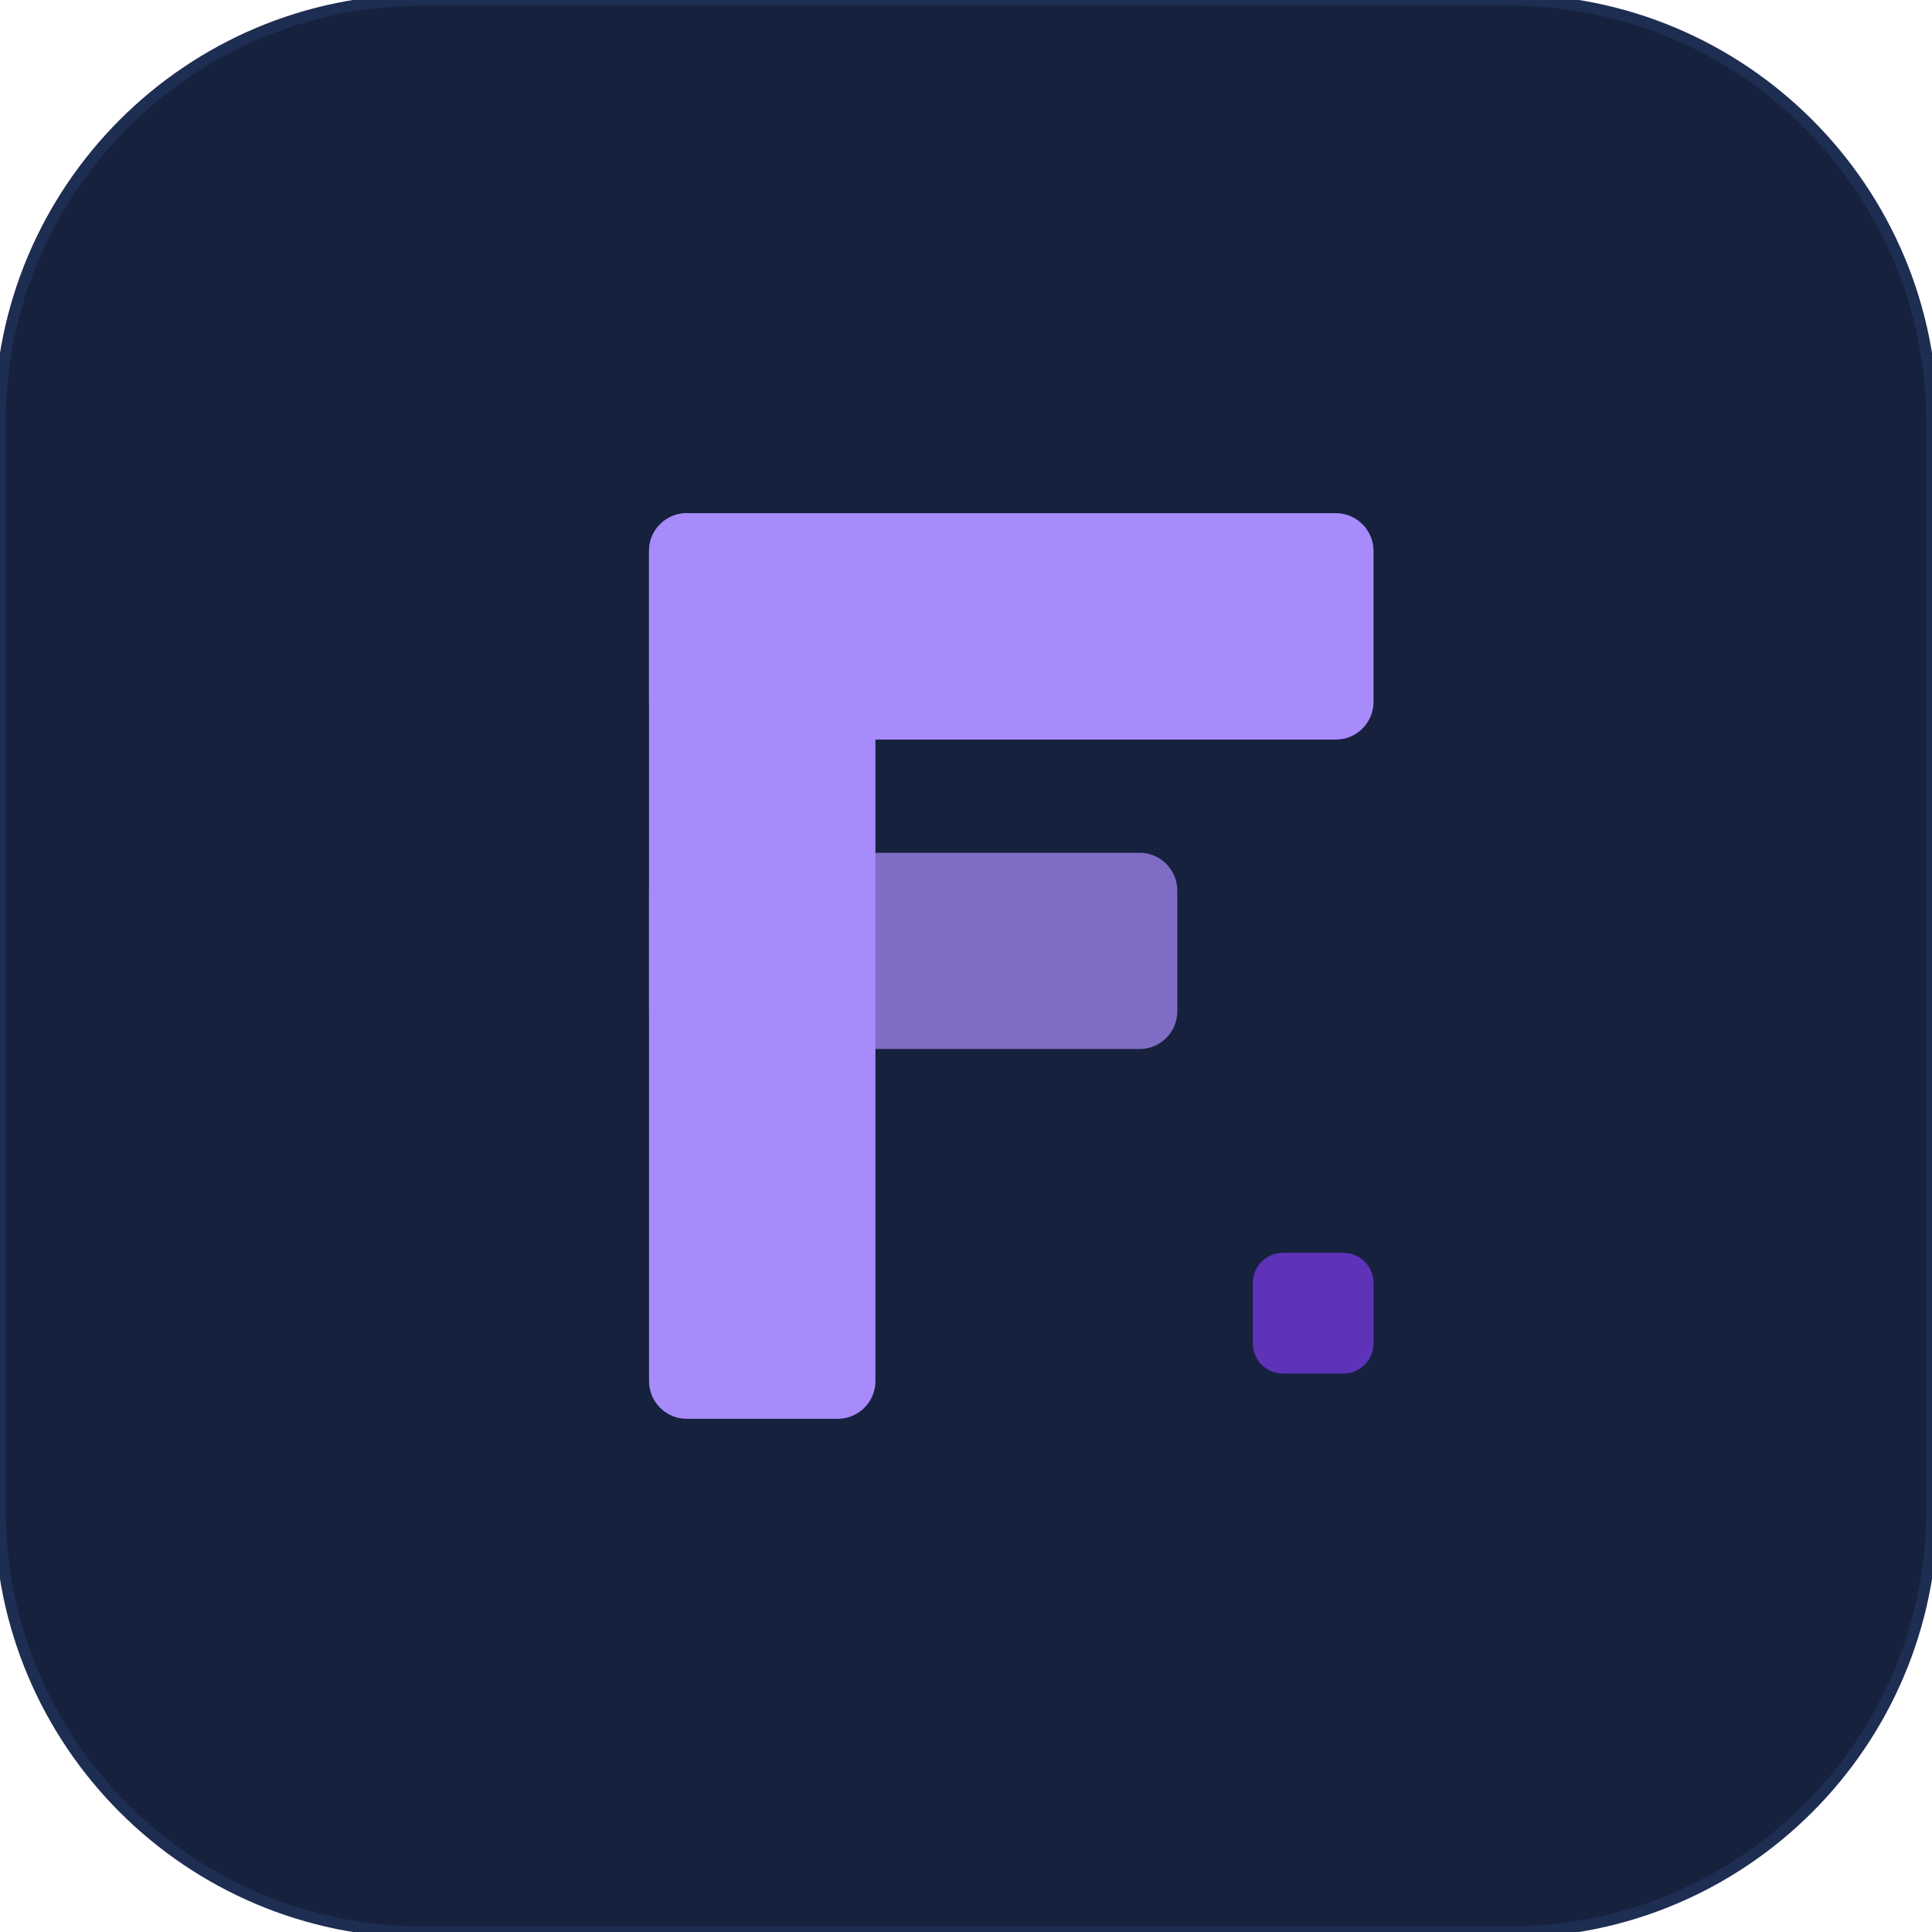
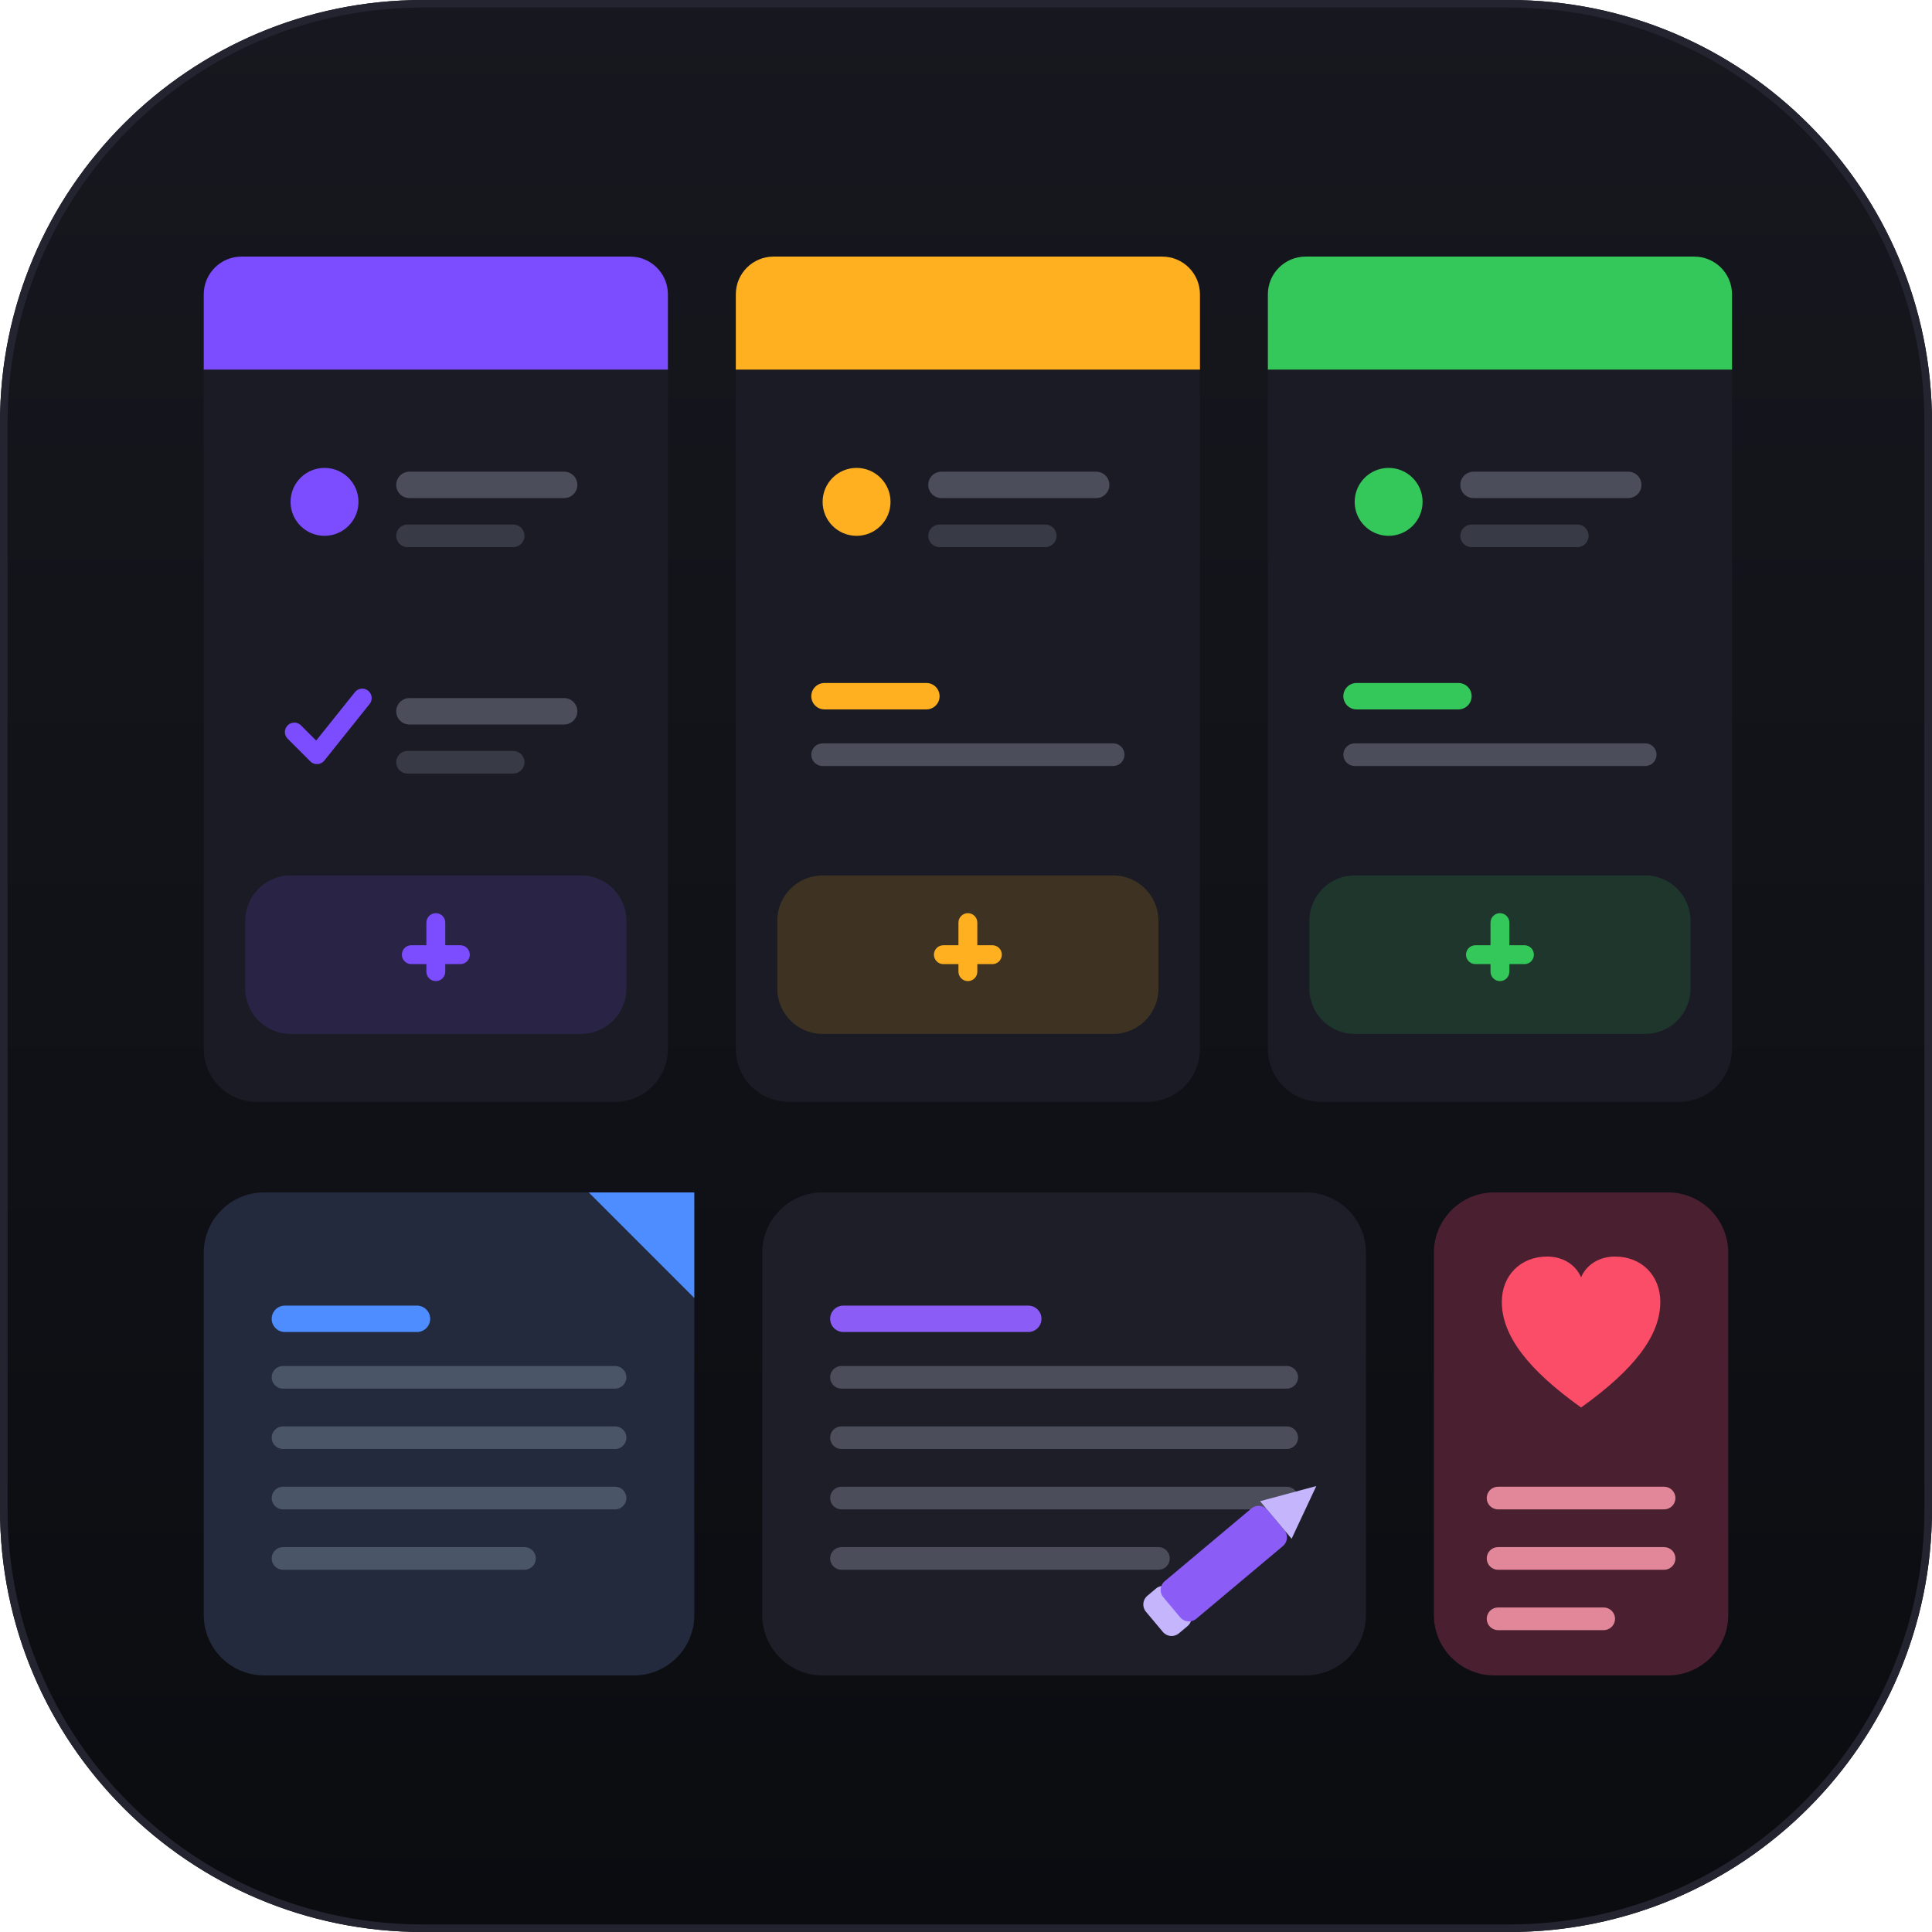
<svg xmlns="http://www.w3.org/2000/svg" width="512" height="512" viewBox="0 0 512 512" role="img">
-   <rect width="512" height="512" rx="112" fill="#16213e" />
-   <rect width="512" height="512" rx="112" fill="none" stroke="#1e2d52" stroke-width="3" />
-   <rect x="172" y="136" width="60" height="240" rx="10" fill="#a78bfa" />
-   <rect x="172" y="136" width="192" height="60" rx="10" fill="#a78bfa" />
-   <rect x="172" y="226" width="140" height="52" rx="10" fill="#a78bfa" opacity="0.72" />
-   <rect x="332" y="332" width="32" height="32" rx="8" fill="#7c3aed" opacity="0.7" />
+   <defs>
+     <linearGradient id="bg" x1="0" y1="0" x2="0" y2="1">
+       <stop offset="0" stop-color="#17181f" />
+       <stop offset="1" stop-color="#0b0c10" />
+     </linearGradient>
+   </defs>
+   <rect width="512" height="512" rx="112" fill="url(#bg)" />
+   <rect x="1" y="1" width="510" height="510" rx="111" fill="none" stroke="#232430" stroke-width="2" />
+   <path d="M64,68 L167,68 A10,10 0 0 1 177,78 L177,98 L54,98 L54,78 A10,10 0 0 1 64,68 Z" fill="#7c4dff" />
+   <path d="M54,98 L177,98 L177,278 A14,14 0 0 1 163,292 L68,292 A14,14 0 0 1 54,278 Z" fill="#1a1b24" />
+   <circle cx="86" cy="133" r="9" fill="#7c4dff" />
+   <rect x="105" y="125" width="48" height="7" rx="3.5" fill="#4b4d5a" />
+   <rect x="105" y="139" width="34" height="6" rx="3" fill="#383a45" />
+   <path d="M78,194 L84,200 L96,185" fill="none" stroke="#7c4dff" stroke-width="5" stroke-linecap="round" stroke-linejoin="round" />
+   <rect x="105" y="185" width="48" height="7" rx="3.5" fill="#4b4d5a" />
+   <rect x="105" y="199" width="34" height="6" rx="3" fill="#383a45" />
+   <rect x="65" y="232" width="101" height="42" rx="12" fill="#7c4dff" opacity="0.16" />
+   <rect x="113" y="242" width="5" height="18" rx="2.5" fill="#7c4dff" />
+   <rect x="106.5" y="250.5" width="18" height="5" rx="2.5" fill="#7c4dff" />
+   <path d="M205,68 L308,68 A10,10 0 0 1 318,78 L318,98 L195,98 L195,78 A10,10 0 0 1 205,68 Z" fill="#ffb020" />
+   <path d="M195,98 L318,98 L318,278 A14,14 0 0 1 304,292 L209,292 A14,14 0 0 1 195,278 Z" fill="#1a1b24" />
+   <circle cx="227" cy="133" r="9" fill="#ffb020" />
+   <rect x="246" y="125" width="48" height="7" rx="3.5" fill="#4b4d5a" />
+   <rect x="246" y="139" width="34" height="6" rx="3" fill="#383a45" />
+   <rect x="215" y="181" width="34" height="7" rx="3.5" fill="#ffb020" />
+   <rect x="215" y="197" width="83" height="6" rx="3" fill="#4b4d5a" />
+   <rect x="206" y="232" width="101" height="42" rx="12" fill="#ffb020" opacity="0.16" />
+   <rect x="254" y="242" width="5" height="18" rx="2.5" fill="#ffb020" />
+   <rect x="247.5" y="250.5" width="18" height="5" rx="2.5" fill="#ffb020" />
+   <path d="M346,68 L449,68 A10,10 0 0 1 459,78 L459,98 L336,98 L336,78 A10,10 0 0 1 346,68 Z" fill="#34c759" />
+   <path d="M336,98 L459,98 L459,278 A14,14 0 0 1 445,292 L350,292 A14,14 0 0 1 336,278 Z" fill="#1a1b24" />
+   <circle cx="368" cy="133" r="9" fill="#34c759" />
+   <rect x="387" y="125" width="48" height="7" rx="3.5" fill="#4b4d5a" />
+   <rect x="387" y="139" width="34" height="6" rx="3" fill="#383a45" />
+   <rect x="356" y="181" width="34" height="7" rx="3.5" fill="#34c759" />
+   <rect x="356" y="197" width="83" height="6" rx="3" fill="#4b4d5a" />
+   <rect x="347" y="232" width="101" height="42" rx="12" fill="#34c759" opacity="0.16" />
+   <rect x="395" y="242" width="5" height="18" rx="2.5" fill="#34c759" />
+   <rect x="388.5" y="250.5" width="18" height="5" rx="2.5" fill="#34c759" />
+   <path d="M70,316 L156,316 L184,344 L184,428 A16,16 0 0 1 168,444 L70,444 A16,16 0 0 1 54,428 L54,332 A16,16 0 0 1 70,316 Z" fill="#232a3d" />
+   <path d="M156,316 L184,316 L184,344 Z" fill="#4d8dff" />
+   <rect x="72" y="346" width="42" height="7" rx="3.5" fill="#4d8dff" />
+   <rect x="72" y="362" width="94" height="6" rx="3" fill="#4b5568" />
+   <rect x="72" y="378" width="94" height="6" rx="3" fill="#4b5568" />
+   <rect x="72" y="394" width="94" height="6" rx="3" fill="#4b5568" />
+   <rect x="72" y="410" width="70" height="6" rx="3" fill="#4b5568" />
+   <rect x="202" y="316" width="160" height="128" rx="16" fill="#1d1e28" />
+   <rect x="220" y="346" width="56" height="7" rx="3.5" fill="#8b5cf6" />
+   <rect x="220" y="362" width="124" height="6" rx="3" fill="#4b4d5a" />
+   <rect x="220" y="378" width="124" height="6" rx="3" fill="#4b4d5a" />
+   <rect x="220" y="394" width="124" height="6" rx="3" fill="#4b4d5a" />
+   <rect x="220" y="410" width="90" height="6" rx="3" fill="#4b4d5a" />
+   <g transform="rotate(-40 324 414)">
+     <rect x="300" y="408" width="9" height="13" rx="3" fill="#c4b5fd" />
+     <rect x="306" y="408" width="36" height="13" rx="3" fill="#8b5cf6" />
+     <path d="M342,408 L356,414.5 L342,421 Z" fill="#c4b5fd" />
+   </g>
+   <rect x="380" y="316" width="78" height="128" rx="16" fill="#4a2030" />
+   <path d="M419,373 C405,363 398,354 398,345 C398,338 403,333 410,333 C414,333 417.5,335 419,338.5 C420.5,335 424,333 428,333 C435,333 440,338 440,345 C440,354 433,363 419,373 Z" fill="#fb4d68" />
+   <rect x="394" y="394" width="50" height="6" rx="3" fill="#e2879a" />
+   <rect x="394" y="410" width="50" height="6" rx="3" fill="#e2879a" />
+   <rect x="394" y="426" width="34" height="6" rx="3" fill="#e2879a" />
</svg>
